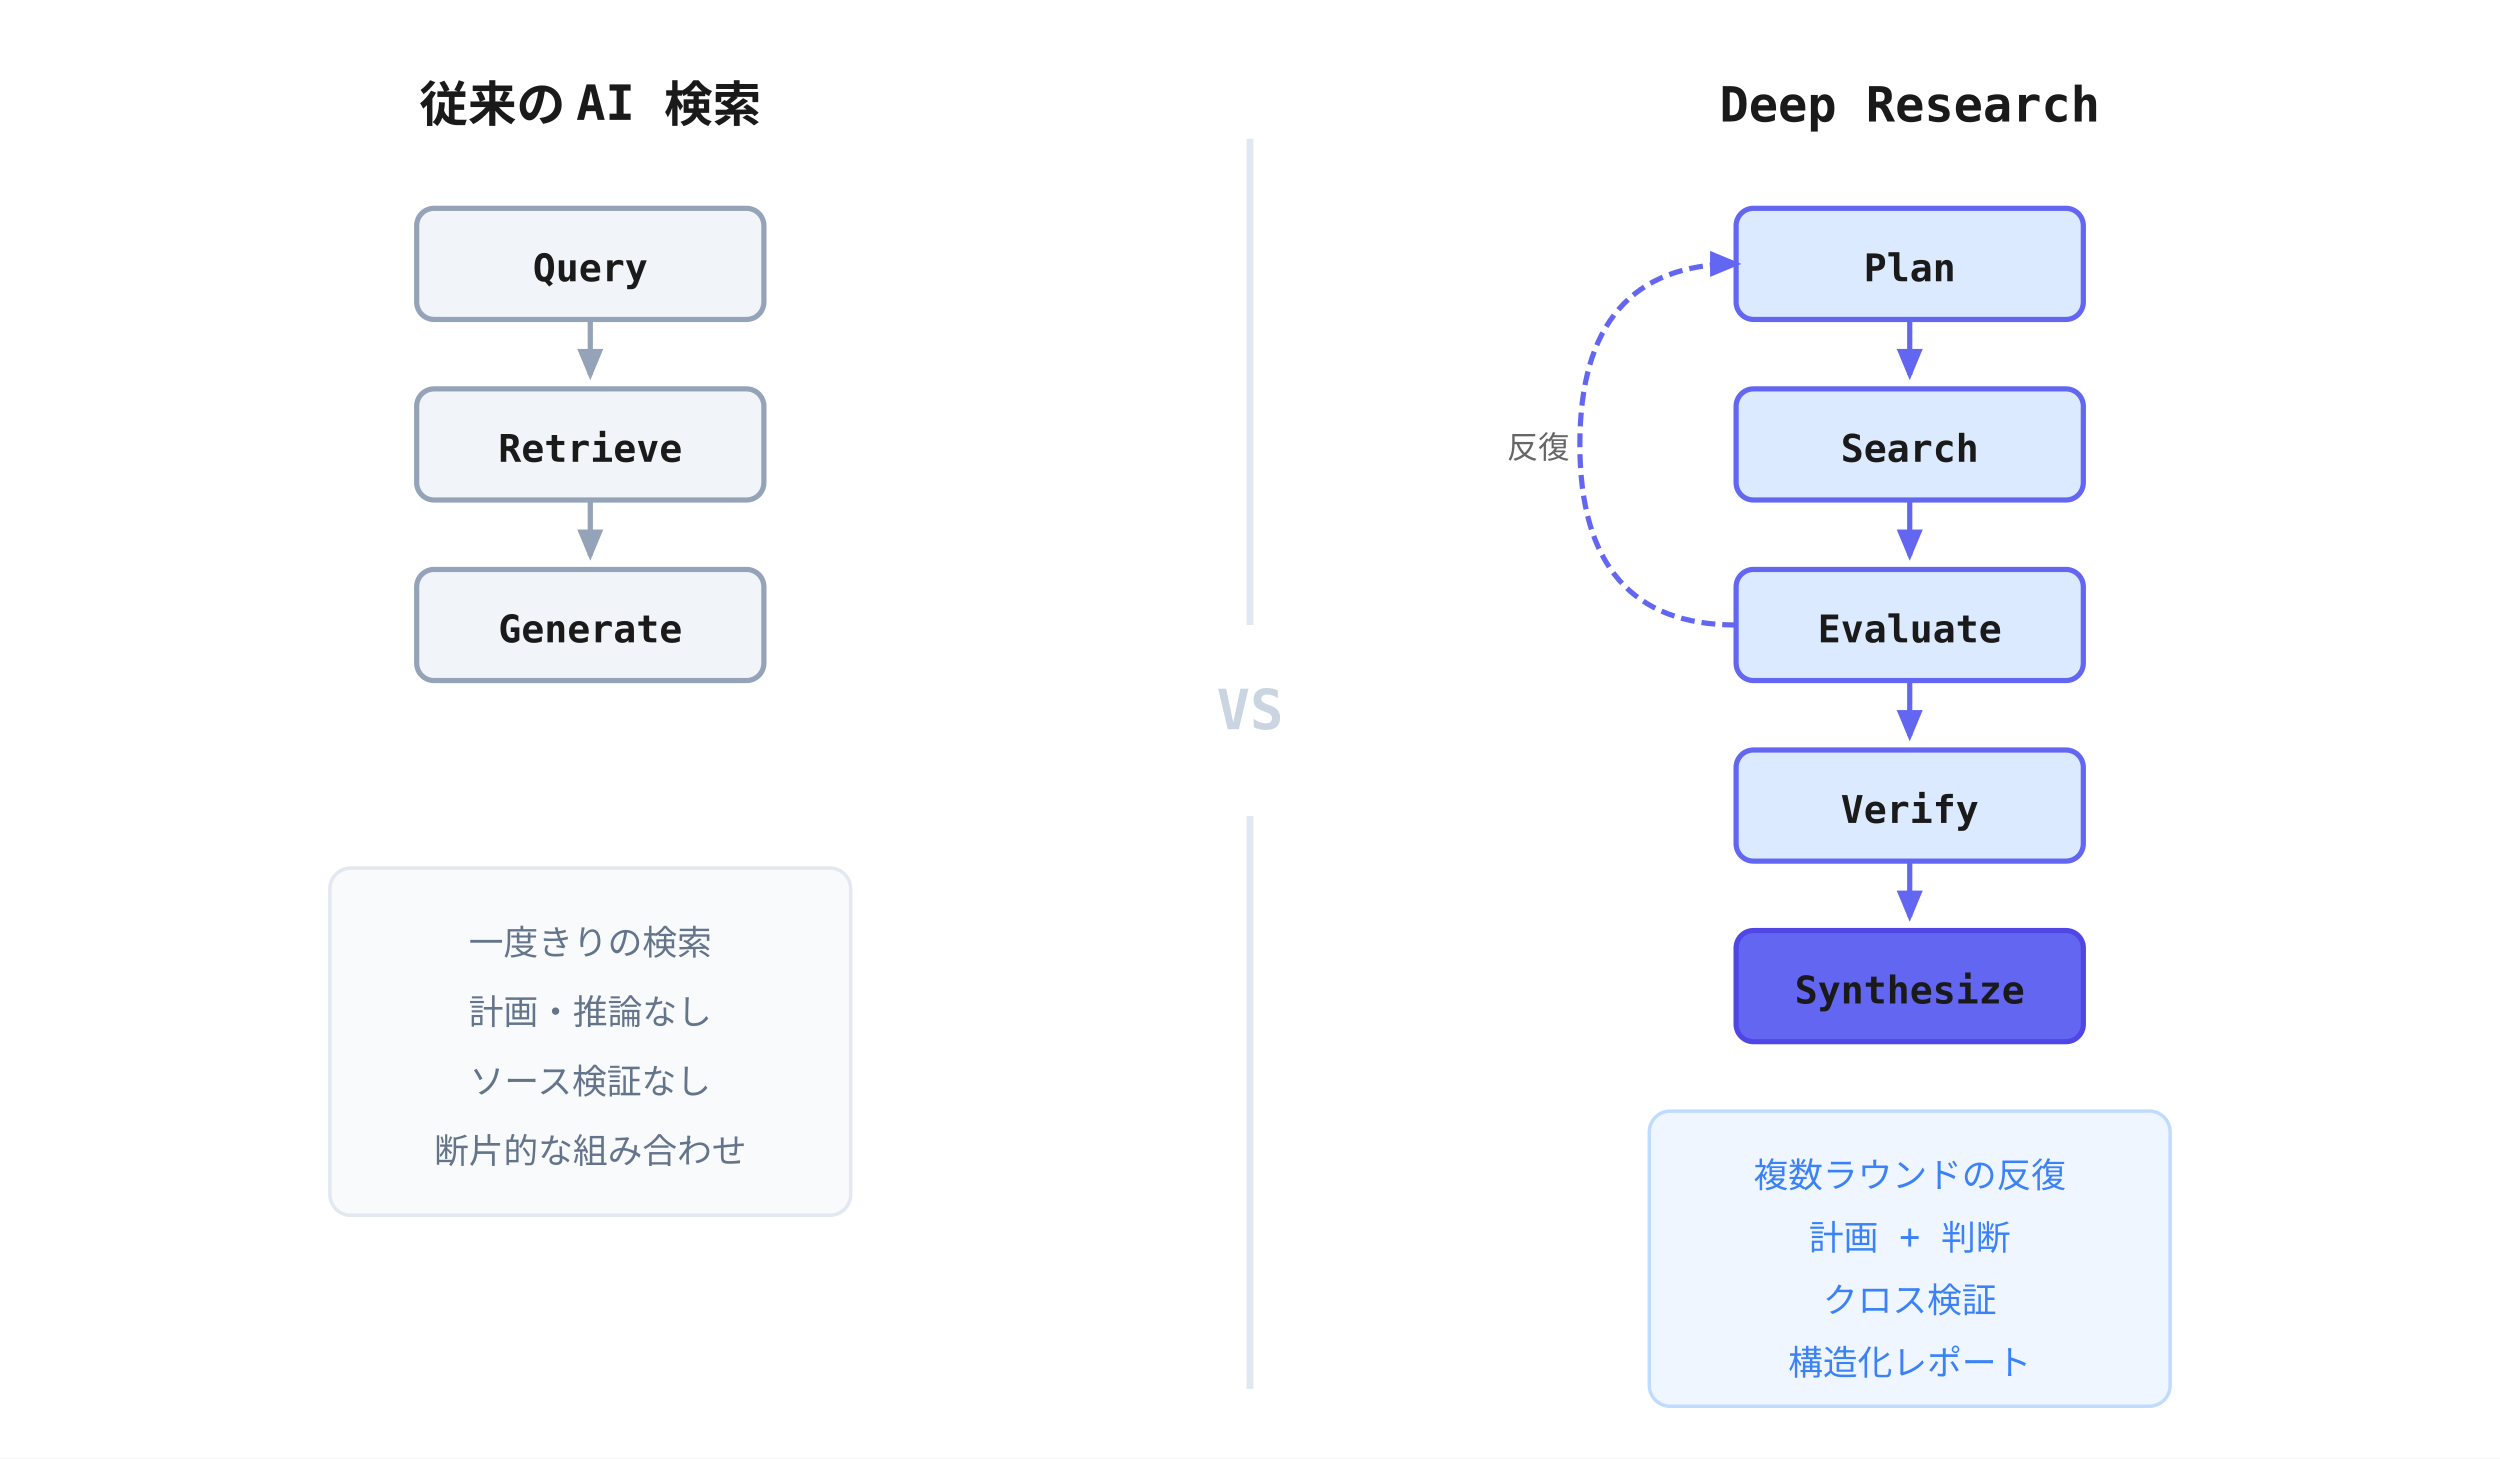
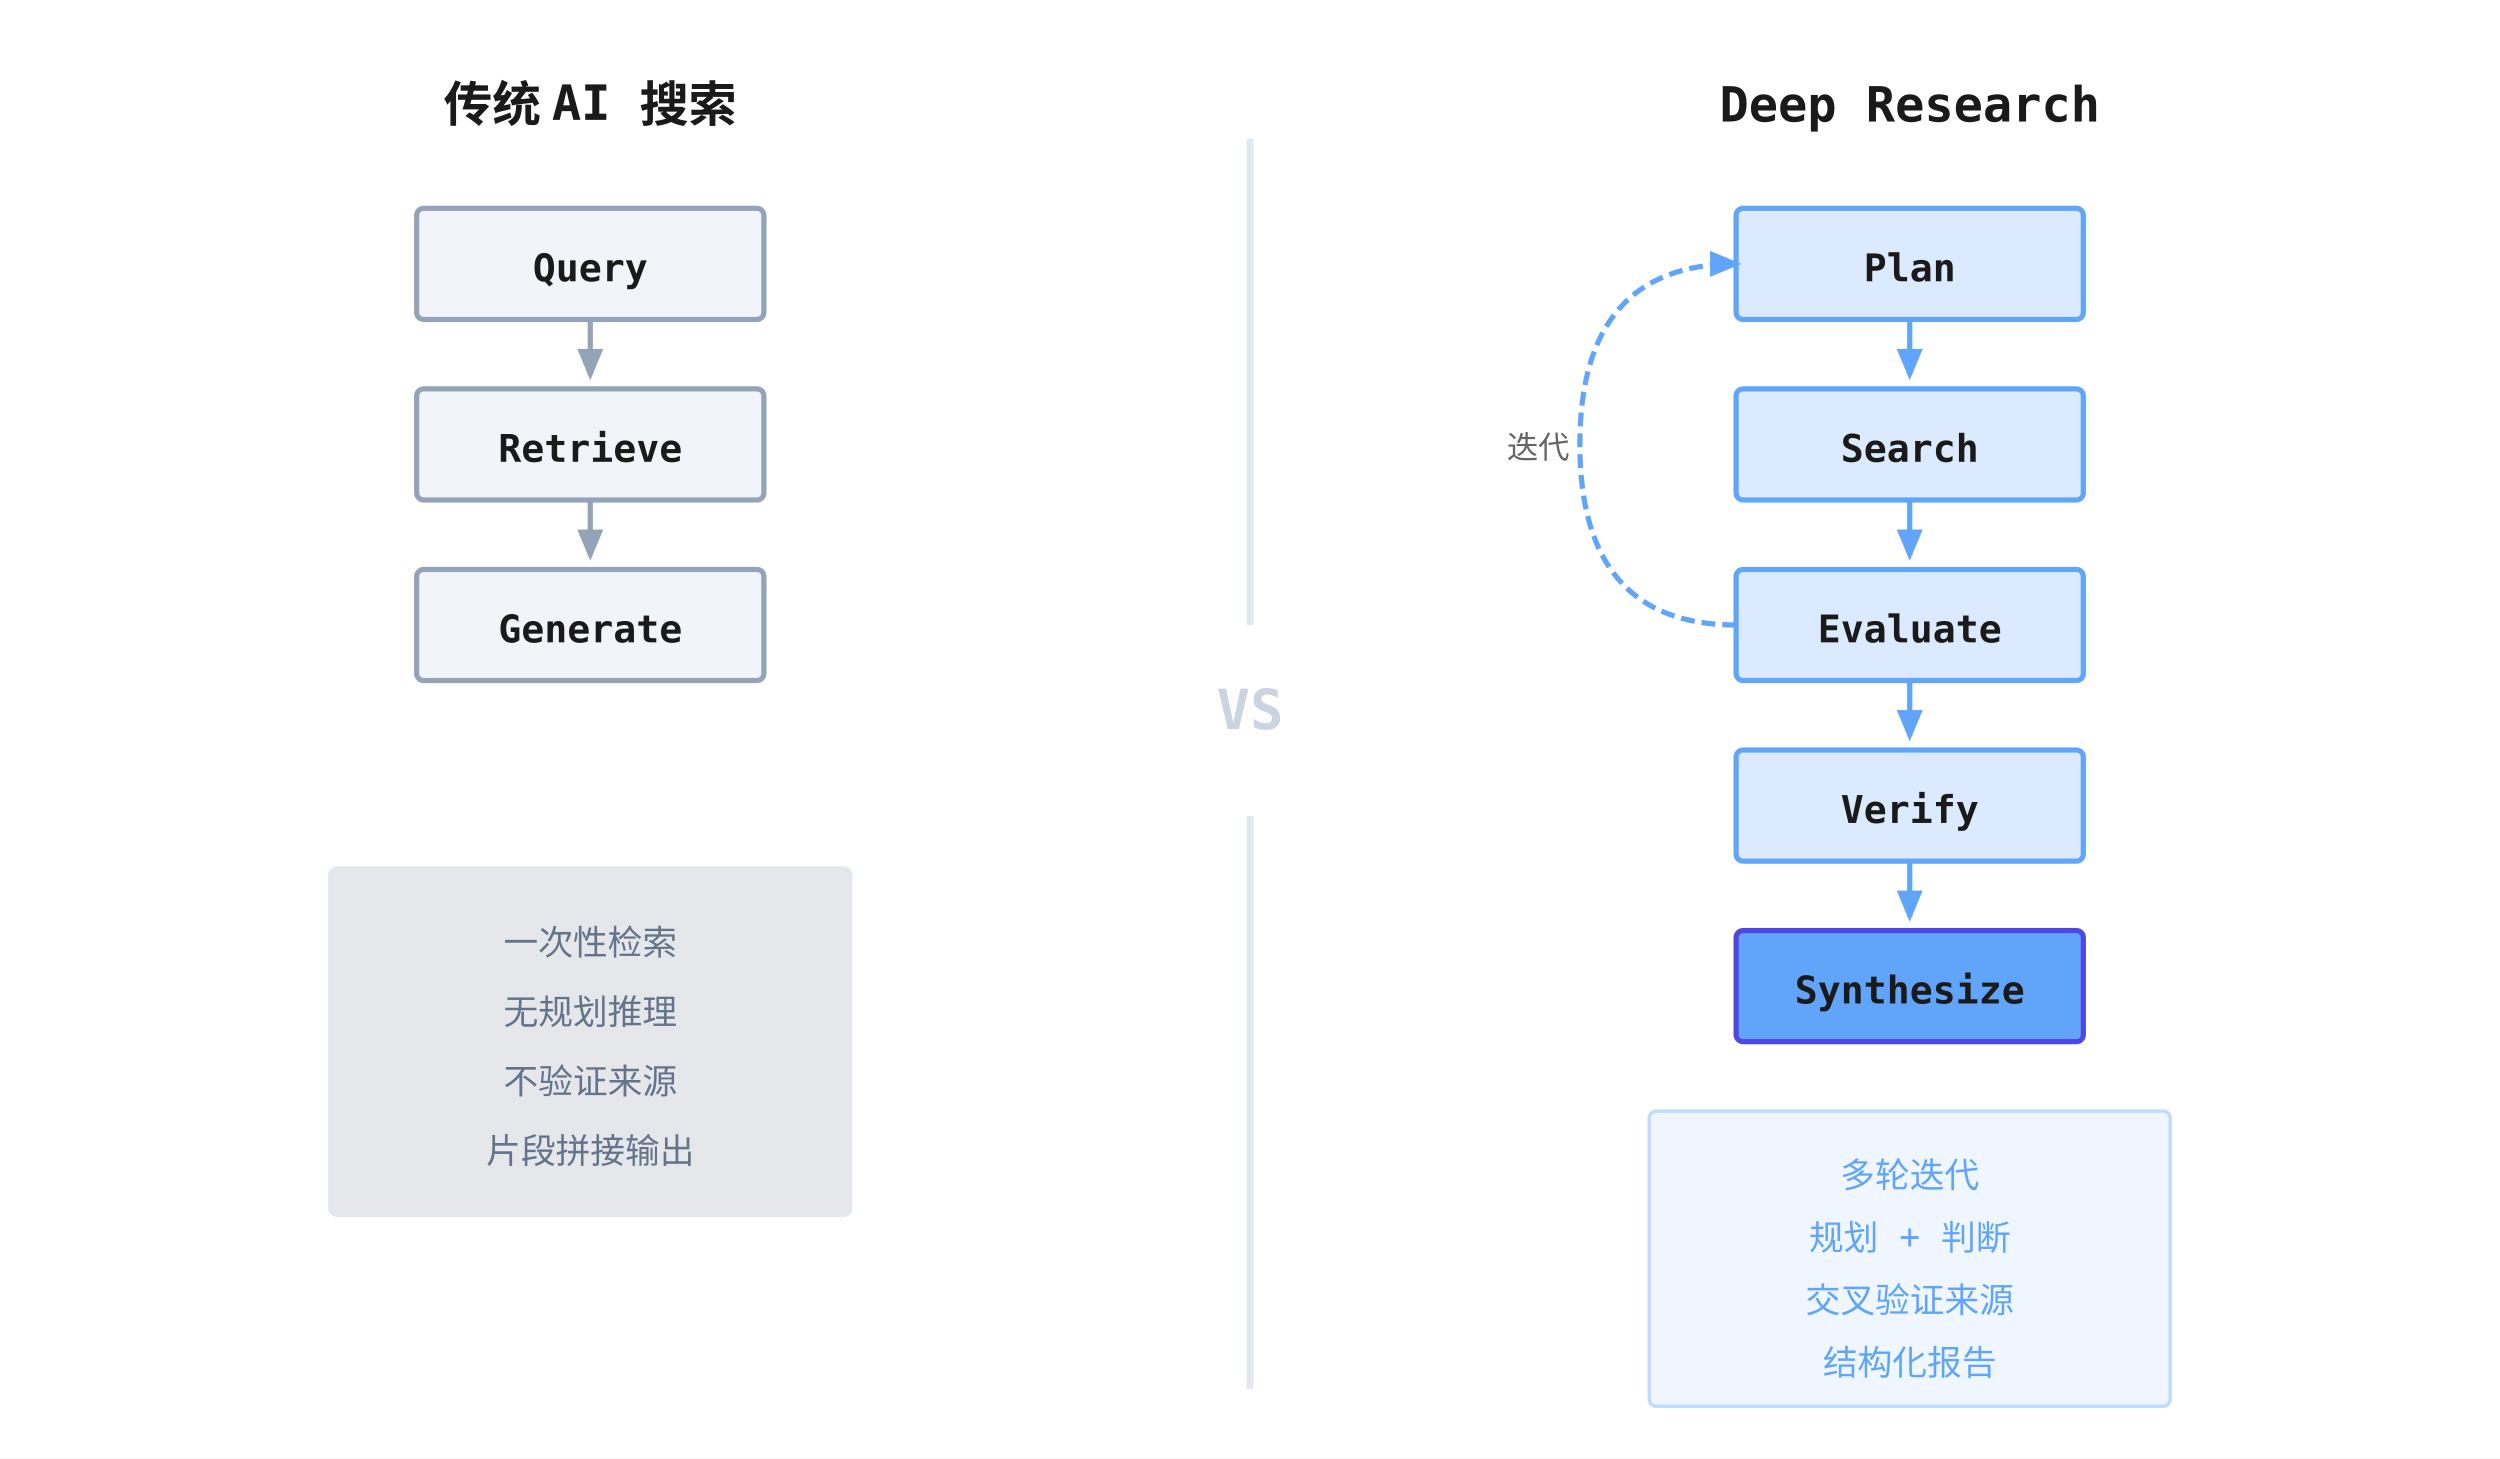
<svg xmlns="http://www.w3.org/2000/svg" viewBox="0 0 720 420">
  <defs>
    <style>
-       .title { font: 700 14px 'SF Mono', monospace; fill: #1a1a1a; text-anchor: middle; }
-       .label { font: 600 11px 'SF Mono', monospace; fill: #1a1a1a; text-anchor: middle; }
-       .sublabel { font: 500 9px 'SF Mono', monospace; fill: #666; text-anchor: middle; }
-       .feature { font: 500 10px 'SF Mono', monospace; fill: #64748b; text-anchor: middle; }
-       .feature-blue { font: 500 10px 'SF Mono', monospace; fill: #3b82f6; text-anchor: middle; }
-       .vs { font: 700 16px 'SF Mono', monospace; fill: #cbd5e1; text-anchor: middle; }
+       .title { font: 700 14px 'SF Mono', 'Menlo', 'Monaco', monospace; fill: #1a1a1a; text-anchor: middle; }
+       .label { font: 600 11px 'SF Mono', 'Menlo', 'Monaco', monospace; fill: #1a1a1a; text-anchor: middle; }
+       .sublabel { font: 500 9px 'SF Mono', 'Menlo', 'Monaco', monospace; fill: #666; text-anchor: middle; }
+       .feature { font: 500 10px 'SF Mono', 'Menlo', 'Monaco', monospace; fill: #64748b; text-anchor: middle; }
+       .feature-blue { font: 500 10px 'SF Mono', 'Menlo', 'Monaco', monospace; fill: #60a5fa; text-anchor: middle; }
+       .vs { font: 700 16px 'SF Mono', 'Menlo', 'Monaco', monospace; fill: #cbd5e1; text-anchor: middle; }
    </style>
    <marker id="arr-gray" markerWidth="6" markerHeight="5" refX="5" refY="2.5" orient="auto">
      <polygon points="0 0, 6 2.5, 0 5" fill="#94a3b8" />
    </marker>
    <marker id="arr-blue" markerWidth="6" markerHeight="5" refX="5" refY="2.5" orient="auto">
-       <polygon points="0 0, 6 2.5, 0 5" fill="#6366f1" />
+       <polygon points="0 0, 6 2.5, 0 5" fill="#60a5fa" />
    </marker>
  </defs>
  <rect width="720" height="420" fill="#fff" />
  <text x="360" y="210" class="vs">VS</text>
  <line x1="360" y1="40" x2="360" y2="180" stroke="#e2e8f0" stroke-width="2" />
  <line x1="360" y1="235" x2="360" y2="400" stroke="#e2e8f0" stroke-width="2" />
-   <text x="170" y="35" class="title">従来の AI 検索</text>
-   <rect x="120" y="60" width="100" height="32" rx="5" fill="#f1f5f9" stroke="#94a3b8" stroke-width="1.5" />
+   <text x="170" y="35" class="title">传统 AI 搜索</text>
+   <rect x="120" y="60" width="100" height="32" rx="2" fill="#f1f5f9" stroke="#94a3b8" stroke-width="1.5" />
  <text x="170" y="81" class="label">Query</text>
  <line x1="170" y1="92" x2="170" y2="108" stroke="#94a3b8" stroke-width="1.5" marker-end="url(#arr-gray)" />
-   <rect x="120" y="112" width="100" height="32" rx="5" fill="#f1f5f9" stroke="#94a3b8" stroke-width="1.5" />
+   <rect x="120" y="112" width="100" height="32" rx="2" fill="#f1f5f9" stroke="#94a3b8" stroke-width="1.5" />
  <text x="170" y="133" class="label">Retrieve</text>
  <line x1="170" y1="144" x2="170" y2="160" stroke="#94a3b8" stroke-width="1.5" marker-end="url(#arr-gray)" />
-   <rect x="120" y="164" width="100" height="32" rx="5" fill="#f1f5f9" stroke="#94a3b8" stroke-width="1.5" />
+   <rect x="120" y="164" width="100" height="32" rx="2" fill="#f1f5f9" stroke="#94a3b8" stroke-width="1.5" />
  <text x="170" y="185" class="label">Generate</text>
-   <rect x="95" y="250" width="150" height="100" rx="6" fill="#f8fafc" stroke="#e2e8f0" stroke-width="1" />
-   <text x="170" y="275" class="feature">一度きりの検索</text>
-   <text x="170" y="295" class="feature">計画・推論なし</text>
-   <text x="170" y="315" class="feature">ソース検証なし</text>
-   <text x="170" y="335" class="feature">断片的な組み合わせ</text>
+   <rect x="95" y="250" width="150" height="100" rx="2" fill="#e5e7eb" stroke="#e2e8f0" stroke-width="1" />
+   <text x="170" y="275" class="feature">一次性检索</text>
+   <text x="170" y="295" class="feature">无规划推理</text>
+   <text x="170" y="315" class="feature">不验证来源</text>
+   <text x="170" y="335" class="feature">片段拼接输出</text>
  <text x="550" y="35" class="title">Deep Research</text>
-   <rect x="500" y="60" width="100" height="32" rx="5" fill="#dbeafe" stroke="#6366f1" stroke-width="1.5" />
+   <rect x="500" y="60" width="100" height="32" rx="2" fill="#dbeafe" stroke="#60a5fa" stroke-width="1.5" />
  <text x="550" y="81" class="label">Plan</text>
-   <line x1="550" y1="92" x2="550" y2="108" stroke="#6366f1" stroke-width="1.5" marker-end="url(#arr-blue)" />
-   <rect x="500" y="112" width="100" height="32" rx="5" fill="#dbeafe" stroke="#6366f1" stroke-width="1.5" />
+   <line x1="550" y1="92" x2="550" y2="108" stroke="#60a5fa" stroke-width="1.5" marker-end="url(#arr-blue)" />
+   <rect x="500" y="112" width="100" height="32" rx="2" fill="#dbeafe" stroke="#60a5fa" stroke-width="1.5" />
  <text x="550" y="133" class="label">Search</text>
-   <line x1="550" y1="144" x2="550" y2="160" stroke="#6366f1" stroke-width="1.5" marker-end="url(#arr-blue)" />
-   <rect x="500" y="164" width="100" height="32" rx="5" fill="#dbeafe" stroke="#6366f1" stroke-width="1.5" />
+   <line x1="550" y1="144" x2="550" y2="160" stroke="#60a5fa" stroke-width="1.5" marker-end="url(#arr-blue)" />
+   <rect x="500" y="164" width="100" height="32" rx="2" fill="#dbeafe" stroke="#60a5fa" stroke-width="1.5" />
  <text x="550" y="185" class="label">Evaluate</text>
-   <path d="M 500 180 Q 455 180 455 128 Q 455 76 500 76" stroke="#6366f1" stroke-width="1.5" fill="none" stroke-dasharray="4,2" marker-end="url(#arr-blue)" />
-   <text x="443" y="132" class="sublabel" text-anchor="end">反復</text>
-   <line x1="550" y1="196" x2="550" y2="212" stroke="#6366f1" stroke-width="1.5" marker-end="url(#arr-blue)" />
-   <rect x="500" y="216" width="100" height="32" rx="5" fill="#dbeafe" stroke="#6366f1" stroke-width="1.5" />
+   <path d="M 500 180 Q 455 180 455 128 Q 455 76 500 76" stroke="#60a5fa" stroke-width="1.5" fill="none" stroke-dasharray="4,2" marker-end="url(#arr-blue)" />
+   <text x="443" y="132" class="sublabel" text-anchor="end">迭代</text>
+   <line x1="550" y1="196" x2="550" y2="212" stroke="#60a5fa" stroke-width="1.5" marker-end="url(#arr-blue)" />
+   <rect x="500" y="216" width="100" height="32" rx="2" fill="#dbeafe" stroke="#60a5fa" stroke-width="1.5" />
  <text x="550" y="237" class="label">Verify</text>
-   <line x1="550" y1="248" x2="550" y2="264" stroke="#6366f1" stroke-width="1.5" marker-end="url(#arr-blue)" />
-   <rect x="500" y="268" width="100" height="32" rx="5" fill="#6366f1" stroke="#4f46e5" stroke-width="1.5" />
+   <line x1="550" y1="248" x2="550" y2="264" stroke="#60a5fa" stroke-width="1.5" marker-end="url(#arr-blue)" />
+   <rect x="500" y="268" width="100" height="32" rx="2" fill="#60a5fa" stroke="#4f46e5" stroke-width="1.5" />
  <text x="550" y="289" class="label" fill="#fff">Synthesize</text>
-   <rect x="475" y="320" width="150" height="85" rx="6" fill="#eff6ff" stroke="#bfdbfe" stroke-width="1" />
-   <text x="550" y="342" class="feature-blue">複数ラウンドの反復</text>
-   <text x="550" y="360" class="feature-blue">計画 + 判断</text>
-   <text x="550" y="378" class="feature-blue">クロス検証</text>
-   <text x="550" y="396" class="feature-blue">構造化レポート</text>
+   <rect x="475" y="320" width="150" height="85" rx="2" fill="#eff6ff" stroke="#bfdbfe" stroke-width="1" />
+   <text x="550" y="342" class="feature-blue">多轮迭代</text>
+   <text x="550" y="360" class="feature-blue">规划 + 判断</text>
+   <text x="550" y="378" class="feature-blue">交叉验证来源</text>
+   <text x="550" y="396" class="feature-blue">结构化报告</text>
</svg>
